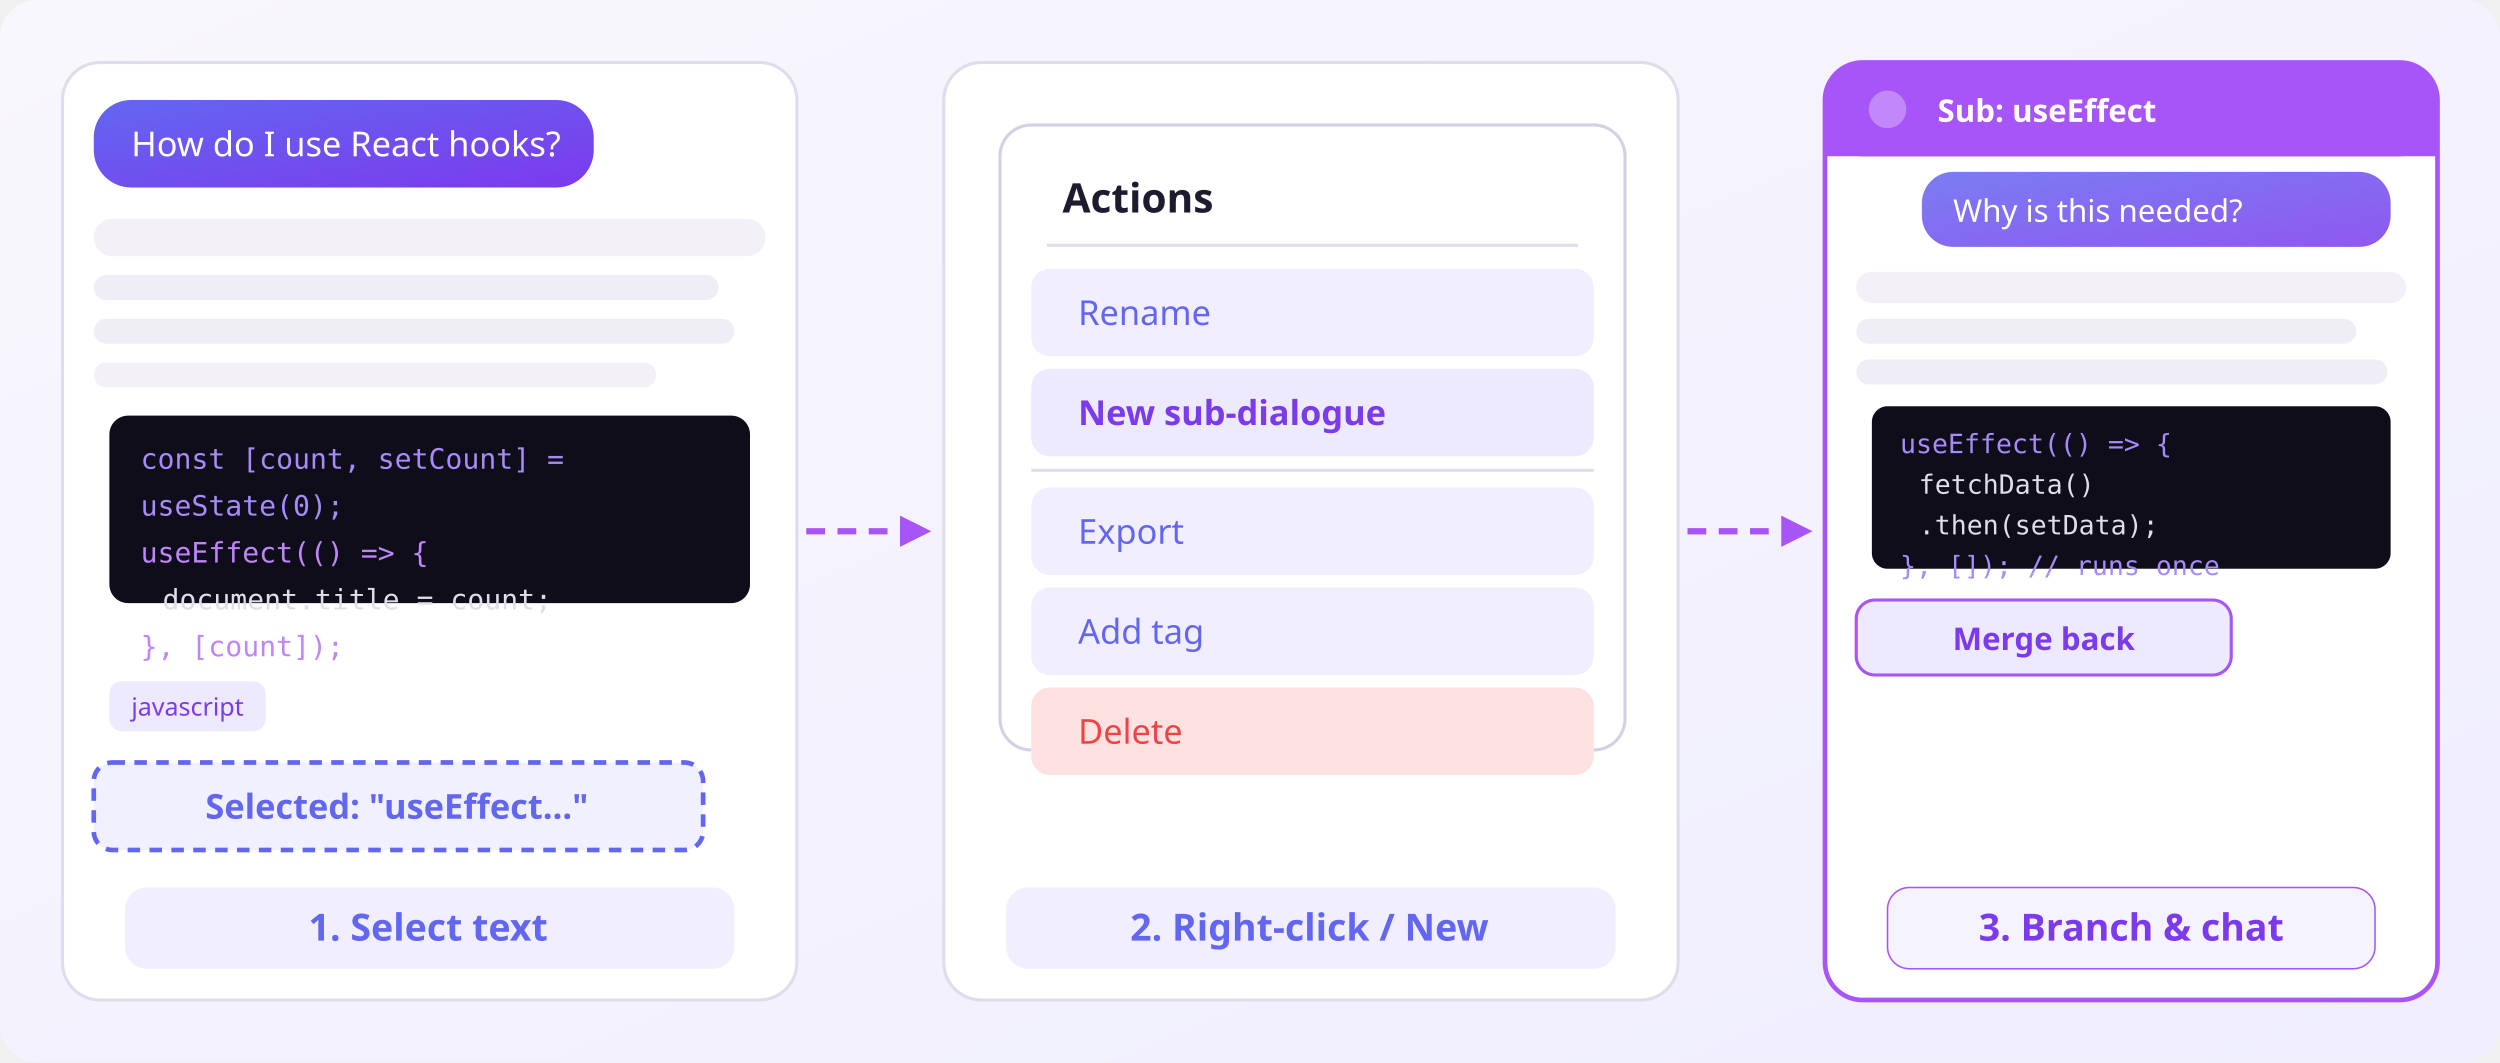
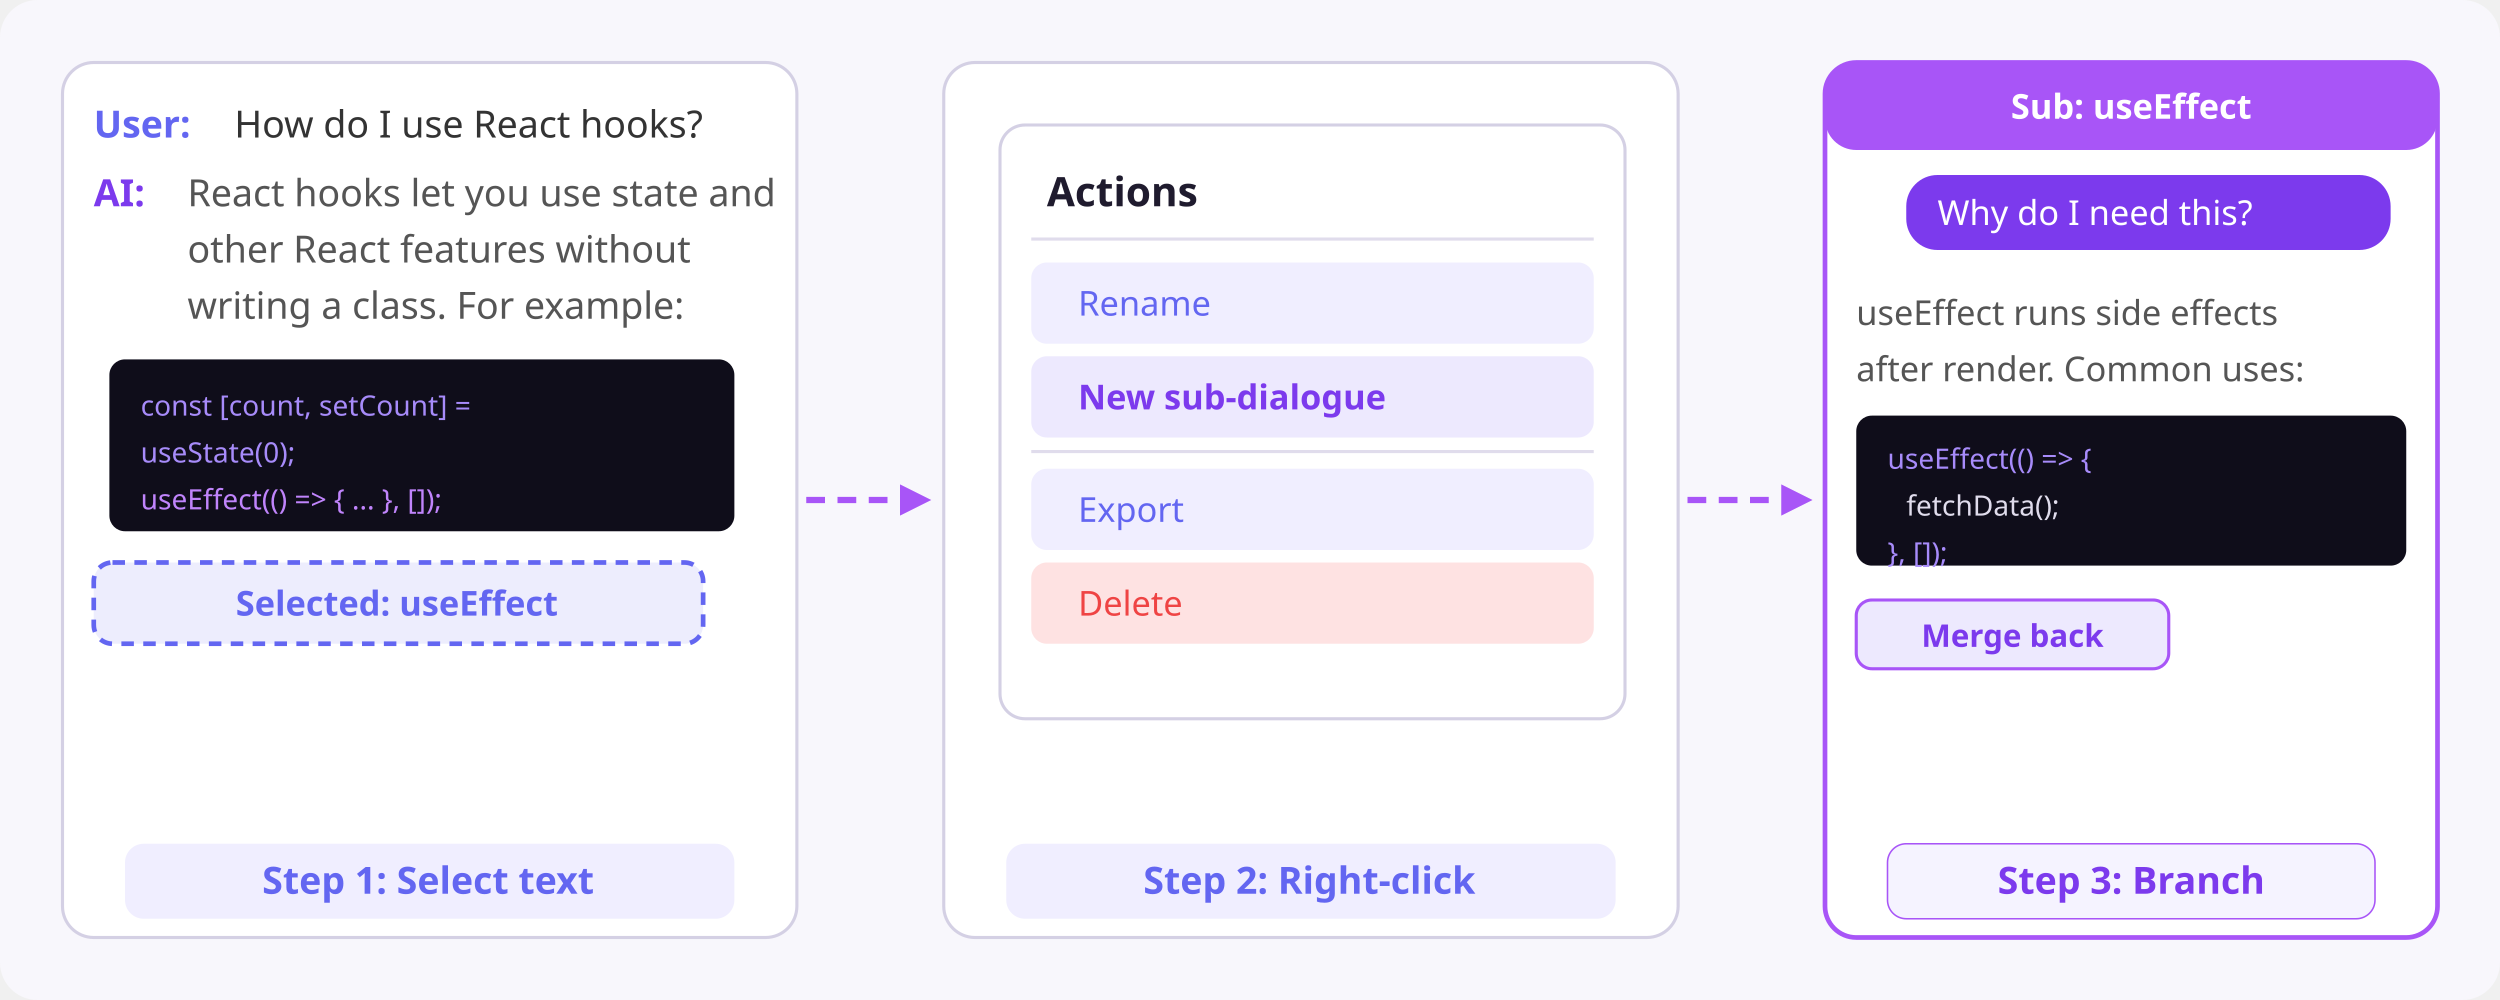
- <svg xmlns="http://www.w3.org/2000/svg" viewBox="0 0 800 340">
-   <defs>
-     <linearGradient id="bg" x1="0" y1="0" x2="1" y2="1">
-       <stop offset="0%" stop-color="#f8f7fc" />
-       <stop offset="100%" stop-color="#f0eeff" />
-     </linearGradient>
-     <linearGradient id="userBubble" x1="0" y1="0" x2="1" y2="1">
-       <stop offset="0%" stop-color="#6366f1" />
-       <stop offset="100%" stop-color="#7c3aed" />
-     </linearGradient>
-   </defs>
-   <rect width="800" height="340" fill="url(#bg)" rx="12" />
-   <rect x="20" y="20" width="235" height="300" rx="12" fill="#fff" stroke="#e0dcec" stroke-width="1" />
-   <rect x="30" y="32" width="160" height="28" rx="12" fill="url(#userBubble)" />
-   <text x="42" y="50" font-family="sans-serif" font-size="11" fill="#fff">How do I use React hooks?</text>
-   <rect x="30" y="70" width="215" height="12" rx="6" fill="#e0dcec" opacity="0.4" />
-   <rect x="30" y="88" width="200" height="8" rx="4" fill="#e0dcec" opacity="0.5" />
-   <rect x="30" y="102" width="205" height="8" rx="4" fill="#e0dcec" opacity="0.5" />
-   <rect x="30" y="116" width="180" height="8" rx="4" fill="#e0dcec" opacity="0.4" />
-   <rect x="35" y="133" width="205" height="60" rx="6" fill="#0f0d1a" />
-   <text x="45" y="150" font-family="monospace" font-size="9" fill="#a78bfa">const [count, setCount] =</text>
-   <text x="45" y="165" font-family="monospace" font-size="9" fill="#a78bfa">  useState(0);</text>
-   <text x="45" y="180" font-family="monospace" font-size="9" fill="#c084fc">useEffect(() =&gt; {</text>
-   <text x="52" y="195" font-family="monospace" font-size="9" fill="#e0dcec">document.title = count;</text>
-   <text x="45" y="210" font-family="monospace" font-size="9" fill="#c084fc">}, [count]);</text>
-   <rect x="35" y="218" width="50" height="16" rx="4" fill="#ede9fe" />
-   <text x="60" y="229" text-anchor="middle" font-family="sans-serif" font-size="8" fill="#7c3aed">javascript</text>
-   <rect x="30" y="244" width="195" height="28" rx="6" fill="#6366f1" opacity="0.1" />
-   <rect x="30" y="244" width="195" height="28" rx="6" fill="none" stroke="#6366f1" stroke-width="1.5" stroke-dasharray="4,3" />
-   <text x="127" y="262" text-anchor="middle" font-family="sans-serif" font-size="11" fill="#6366f1" font-weight="bold">Selected: "useEffect..."</text>
-   <rect x="40" y="284" width="195" height="26" rx="7" fill="#f0eeff" />
-   <text x="137" y="301" text-anchor="middle" font-family="sans-serif" font-size="12" fill="#6366f1" font-weight="bold">1. Select text</text>
-   <line x1="258" y1="170" x2="288" y2="170" stroke="#a855f7" stroke-width="2" stroke-dasharray="6,4" />
-   <polygon points="288,165 298,170 288,175" fill="#a855f7" />
-   <rect x="302" y="20" width="235" height="300" rx="12" fill="#fff" stroke="#e0dcec" stroke-width="1" />
-   <rect x="320" y="40" width="200" height="200" rx="10" fill="#fff" stroke="#d4d0e4" stroke-width="1" />
-   <text x="340" y="68" font-family="sans-serif" font-size="13" fill="#1f1b2e" font-weight="bold">Actions</text>
-   <rect x="335" y="78" width="170" height="1" fill="#e0dcec" />
-   <rect x="330" y="86" width="180" height="28" rx="6" fill="#f0eeff" />
-   <text x="345" y="104" font-family="sans-serif" font-size="11" fill="#6366f1">Rename</text>
-   <rect x="330" y="118" width="180" height="28" rx="6" fill="#ede9fe" />
-   <text x="345" y="136" font-family="sans-serif" font-size="11" fill="#7c3aed" font-weight="bold">New sub-dialogue</text>
-   <rect x="330" y="150" width="180" height="1" fill="#e0dcec" />
-   <rect x="330" y="156" width="180" height="28" rx="6" fill="#f0eeff" />
-   <text x="345" y="174" font-family="sans-serif" font-size="11" fill="#6366f1">Export</text>
-   <rect x="330" y="188" width="180" height="28" rx="6" fill="#f0eeff" />
-   <text x="345" y="206" font-family="sans-serif" font-size="11" fill="#6366f1">Add tag</text>
-   <rect x="330" y="220" width="180" height="28" rx="6" fill="#fee2e2" />
-   <text x="345" y="238" font-family="sans-serif" font-size="11" fill="#ef4444">Delete</text>
-   <rect x="322" y="284" width="195" height="26" rx="7" fill="#f0eeff" />
-   <text x="419" y="301" text-anchor="middle" font-family="sans-serif" font-size="12" fill="#6366f1" font-weight="bold">2. Right-click / New</text>
-   <line x1="540" y1="170" x2="570" y2="170" stroke="#a855f7" stroke-width="2" stroke-dasharray="6,4" />
-   <polygon points="570,165 580,170 570,175" fill="#a855f7" />
-   <rect x="584" y="20" width="196" height="300" rx="12" fill="#fff" stroke="#a855f7" stroke-width="1.5" />
-   <rect x="584" y="20" width="196" height="30" rx="12" fill="#a855f7" />
-   <rect x="584" y="40" width="196" height="10" fill="#a855f7" />
-   <circle cx="604" cy="35" r="6" fill="#fff" opacity="0.3" />
-   <text x="620" y="39" font-family="sans-serif" font-size="10" fill="#fff" font-weight="bold">Sub: useEffect</text>
-   <rect x="615" y="55" width="150" height="24" rx="10" fill="url(#userBubble)" opacity="0.85" />
-   <text x="625" y="71" font-family="sans-serif" font-size="10" fill="#fff">Why is this needed?</text>
-   <rect x="594" y="87" width="176" height="10" rx="5" fill="#e0dcec" opacity="0.4" />
-   <rect x="594" y="102" width="160" height="8" rx="4" fill="#e0dcec" opacity="0.5" />
-   <rect x="594" y="115" width="170" height="8" rx="4" fill="#e0dcec" opacity="0.5" />
-   <rect x="599" y="130" width="166" height="52" rx="5" fill="#0f0d1a" />
-   <text x="608" y="145" font-family="monospace" font-size="8.5" fill="#a78bfa">useEffect(() =&gt; {</text>
-   <text x="614" y="158" font-family="monospace" font-size="8.5" fill="#e0dcec">fetchData()</text>
-   <text x="614" y="171" font-family="monospace" font-size="8.5" fill="#e0dcec">  .then(setData);</text>
-   <text x="608" y="184" font-family="monospace" font-size="8.5" fill="#a78bfa">}, []); // runs once</text>
-   <rect x="594" y="192" width="120" height="24" rx="6" fill="#ede9fe" stroke="#a855f7" stroke-width="1" />
-   <text x="654" y="208" text-anchor="middle" font-family="sans-serif" font-size="10" fill="#7c3aed" font-weight="bold">Merge back</text>
-   <rect x="604" y="284" width="156" height="26" rx="7" fill="#f5f3ff" stroke="#a855f7" stroke-width="0.5" />
-   <text x="682" y="301" text-anchor="middle" font-family="sans-serif" font-size="12" fill="#7c3aed" font-weight="bold">3. Branch &amp; chat</text>
+ <svg xmlns="http://www.w3.org/2000/svg" viewBox="0 0 800 320">
+   <rect width="800" height="320" fill="#f8f7fc" rx="12" />
+   <rect x="20" y="20" width="235" height="280" rx="10" fill="#fff" stroke="#d4d0e4" stroke-width="1" />
+   <text x="30" y="44" font-family="sans-serif" font-size="12" font-weight="bold" fill="#6366f1">User:</text>
+   <text x="75" y="44" font-family="sans-serif" font-size="12" fill="#333">How do I use React hooks?</text>
+   <text x="30" y="66" font-family="sans-serif" font-size="12" font-weight="bold" fill="#7c3aed">AI:</text>
+   <text x="60" y="66" font-family="sans-serif" font-size="12" fill="#555">React hooks let you use state and</text>
+   <text x="60" y="84" font-family="sans-serif" font-size="12" fill="#555">other React features without</text>
+   <text x="60" y="102" font-family="sans-serif" font-size="12" fill="#555">writing a class. For example:</text>
+   <rect x="35" y="115" width="200" height="55" rx="5" fill="#0f0d1a" />
+   <text x="45" y="133" font-family="sans-serif" font-size="9" fill="#a78bfa">const [count, setCount] =</text>
+   <text x="45" y="148" font-family="sans-serif" font-size="9" fill="#a78bfa">  useState(0);</text>
+   <text x="45" y="163" font-family="sans-serif" font-size="9" fill="#c084fc">useEffect(() =&gt; { ... }, []);</text>
+   <rect x="30" y="180" width="195" height="26" rx="6" fill="#6366f1" opacity="0.12" />
+   <rect x="30" y="180" width="195" height="26" rx="6" fill="none" stroke="#6366f1" stroke-width="1.5" stroke-dasharray="4,3" />
+   <text x="127" y="197" text-anchor="middle" font-family="sans-serif" font-size="11" fill="#6366f1" font-weight="bold">Selected: useEffect</text>
+   <rect x="40" y="270" width="195" height="24" rx="6" fill="#f0eeff" />
+   <text x="137" y="286" text-anchor="middle" font-family="sans-serif" font-size="12" fill="#6366f1" font-weight="bold">Step 1: Select text</text>
+   <line x1="258" y1="160" x2="288" y2="160" stroke="#a855f7" stroke-width="2" stroke-dasharray="6,4" />
+   <polygon points="288,155 298,160 288,165" fill="#a855f7" />
+   <rect x="302" y="20" width="235" height="280" rx="10" fill="#fff" stroke="#d4d0e4" stroke-width="1" />
+   <rect x="320" y="40" width="200" height="190" rx="8" fill="#fff" stroke="#d4d0e4" stroke-width="1" />
+   <text x="335" y="66" font-family="sans-serif" font-size="13" font-weight="bold" fill="#1f1b2e">Actions</text>
+   <rect x="330" y="76" width="180" height="1" fill="#e0dcec" />
+   <rect x="330" y="84" width="180" height="26" rx="5" fill="#f0eeff" />
+   <text x="345" y="101" font-family="sans-serif" font-size="11" fill="#6366f1">Rename</text>
+   <rect x="330" y="114" width="180" height="26" rx="5" fill="#ede9fe" />
+   <text x="345" y="131" font-family="sans-serif" font-size="11" fill="#7c3aed" font-weight="bold">New sub-dialogue</text>
+   <rect x="330" y="144" width="180" height="1" fill="#e0dcec" />
+   <rect x="330" y="150" width="180" height="26" rx="5" fill="#f0eeff" />
+   <text x="345" y="167" font-family="sans-serif" font-size="11" fill="#6366f1">Export</text>
+   <rect x="330" y="180" width="180" height="26" rx="5" fill="#fee2e2" />
+   <text x="345" y="197" font-family="sans-serif" font-size="11" fill="#ef4444">Delete</text>
+   <rect x="322" y="270" width="195" height="24" rx="6" fill="#f0eeff" />
+   <text x="419" y="286" text-anchor="middle" font-family="sans-serif" font-size="12" fill="#6366f1" font-weight="bold">Step 2: Right-click</text>
+   <line x1="540" y1="160" x2="570" y2="160" stroke="#a855f7" stroke-width="2" stroke-dasharray="6,4" />
+   <polygon points="570,155 580,160 570,165" fill="#a855f7" />
+   <rect x="584" y="20" width="196" height="280" rx="10" fill="#fff" stroke="#a855f7" stroke-width="1.5" />
+   <rect x="584" y="20" width="196" height="28" rx="10" fill="#a855f7" />
+   <text x="682" y="38" text-anchor="middle" font-family="sans-serif" font-size="11" fill="#fff" font-weight="bold">Sub: useEffect</text>
+   <rect x="610" y="56" width="155" height="24" rx="10" fill="#7c3aed" />
+   <text x="620" y="72" font-family="sans-serif" font-size="11" fill="#fff">Why do I need this?</text>
+   <text x="594" y="104" font-family="sans-serif" font-size="11" fill="#555">useEffect runs side effects</text>
+   <text x="594" y="122" font-family="sans-serif" font-size="11" fill="#555">after render. Common uses:</text>
+   <rect x="594" y="133" width="176" height="48" rx="5" fill="#0f0d1a" />
+   <text x="604" y="150" font-family="sans-serif" font-size="9" fill="#a78bfa">useEffect(() =&gt; {</text>
+   <text x="610" y="165" font-family="sans-serif" font-size="9" fill="#e0dcec">  fetchData();</text>
+   <text x="604" y="180" font-family="sans-serif" font-size="9" fill="#a78bfa">}, []);</text>
+   <rect x="594" y="192" width="100" height="22" rx="5" fill="#ede9fe" stroke="#a855f7" stroke-width="1" />
+   <text x="644" y="207" text-anchor="middle" font-family="sans-serif" font-size="10" fill="#7c3aed" font-weight="bold">Merge back</text>
+   <rect x="604" y="270" width="156" height="24" rx="6" fill="#f5f3ff" stroke="#a855f7" stroke-width="0.5" />
+   <text x="682" y="286" text-anchor="middle" font-family="sans-serif" font-size="12" fill="#7c3aed" font-weight="bold">Step 3: Branch</text>
</svg>
